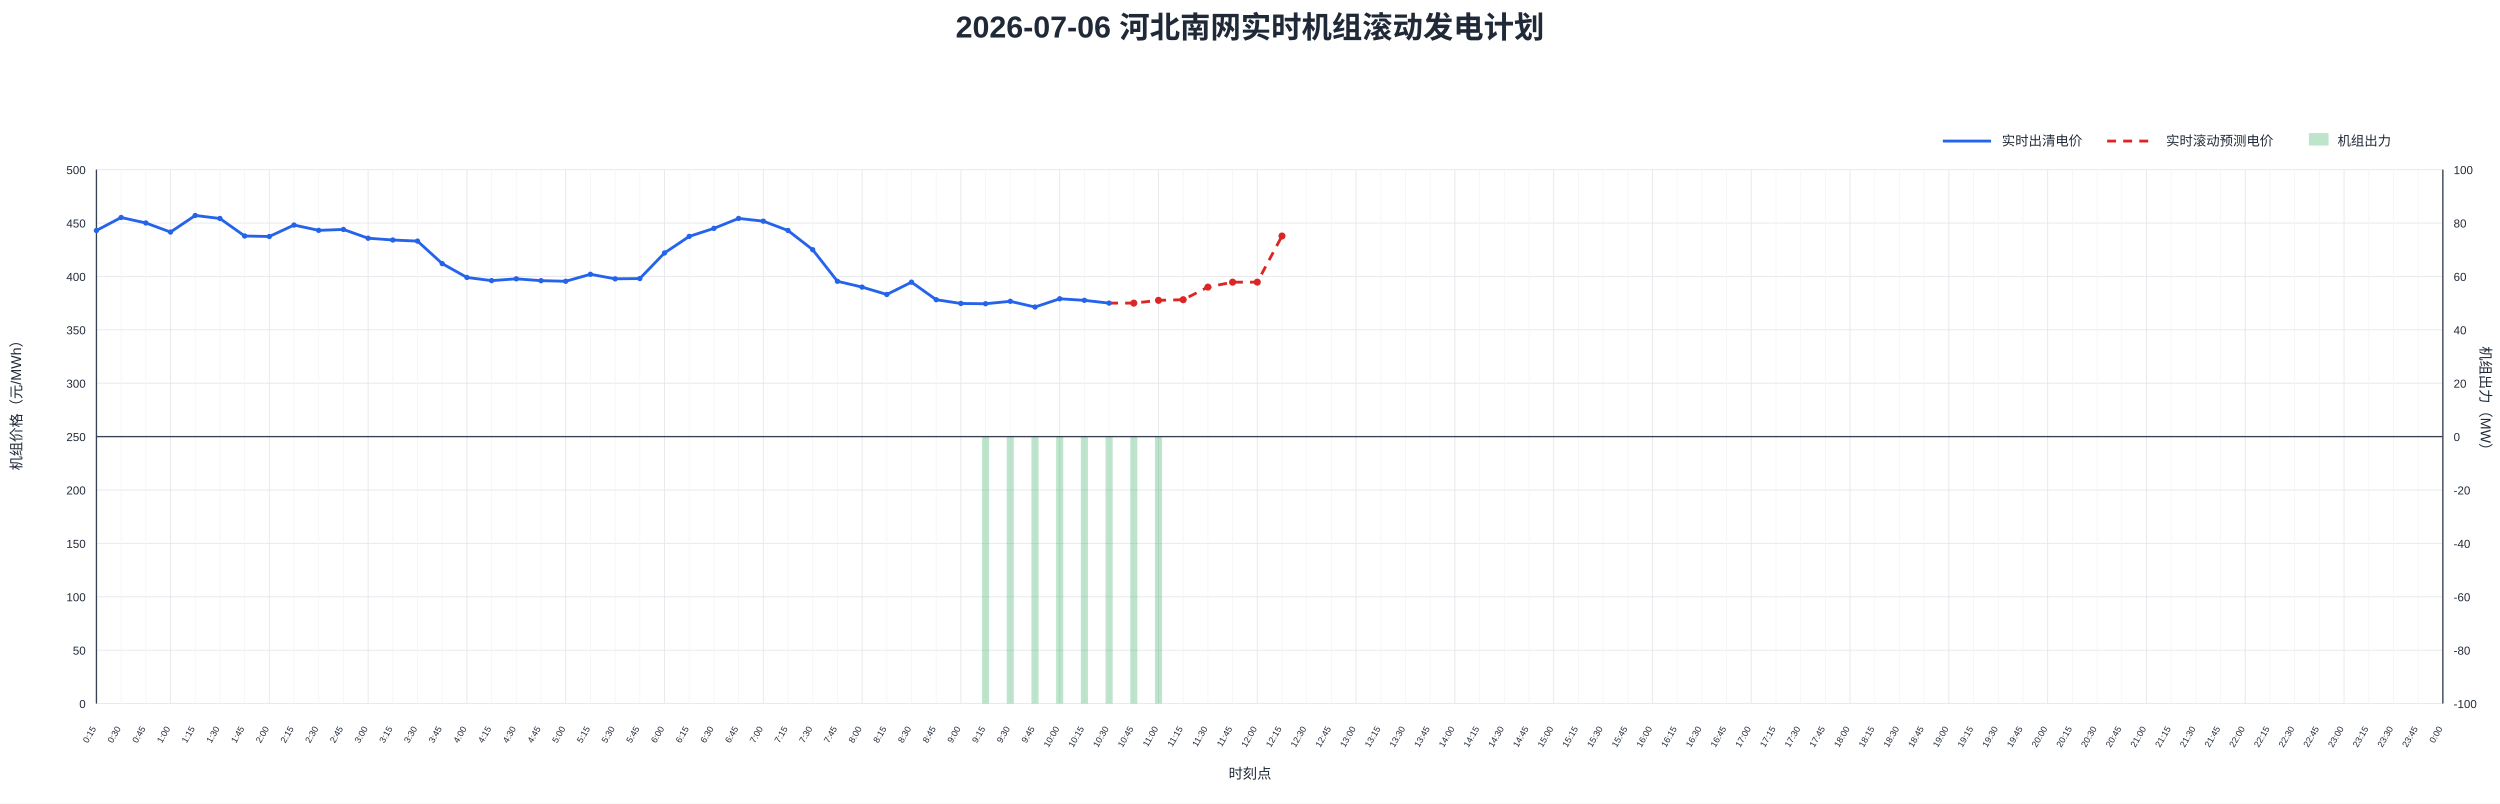
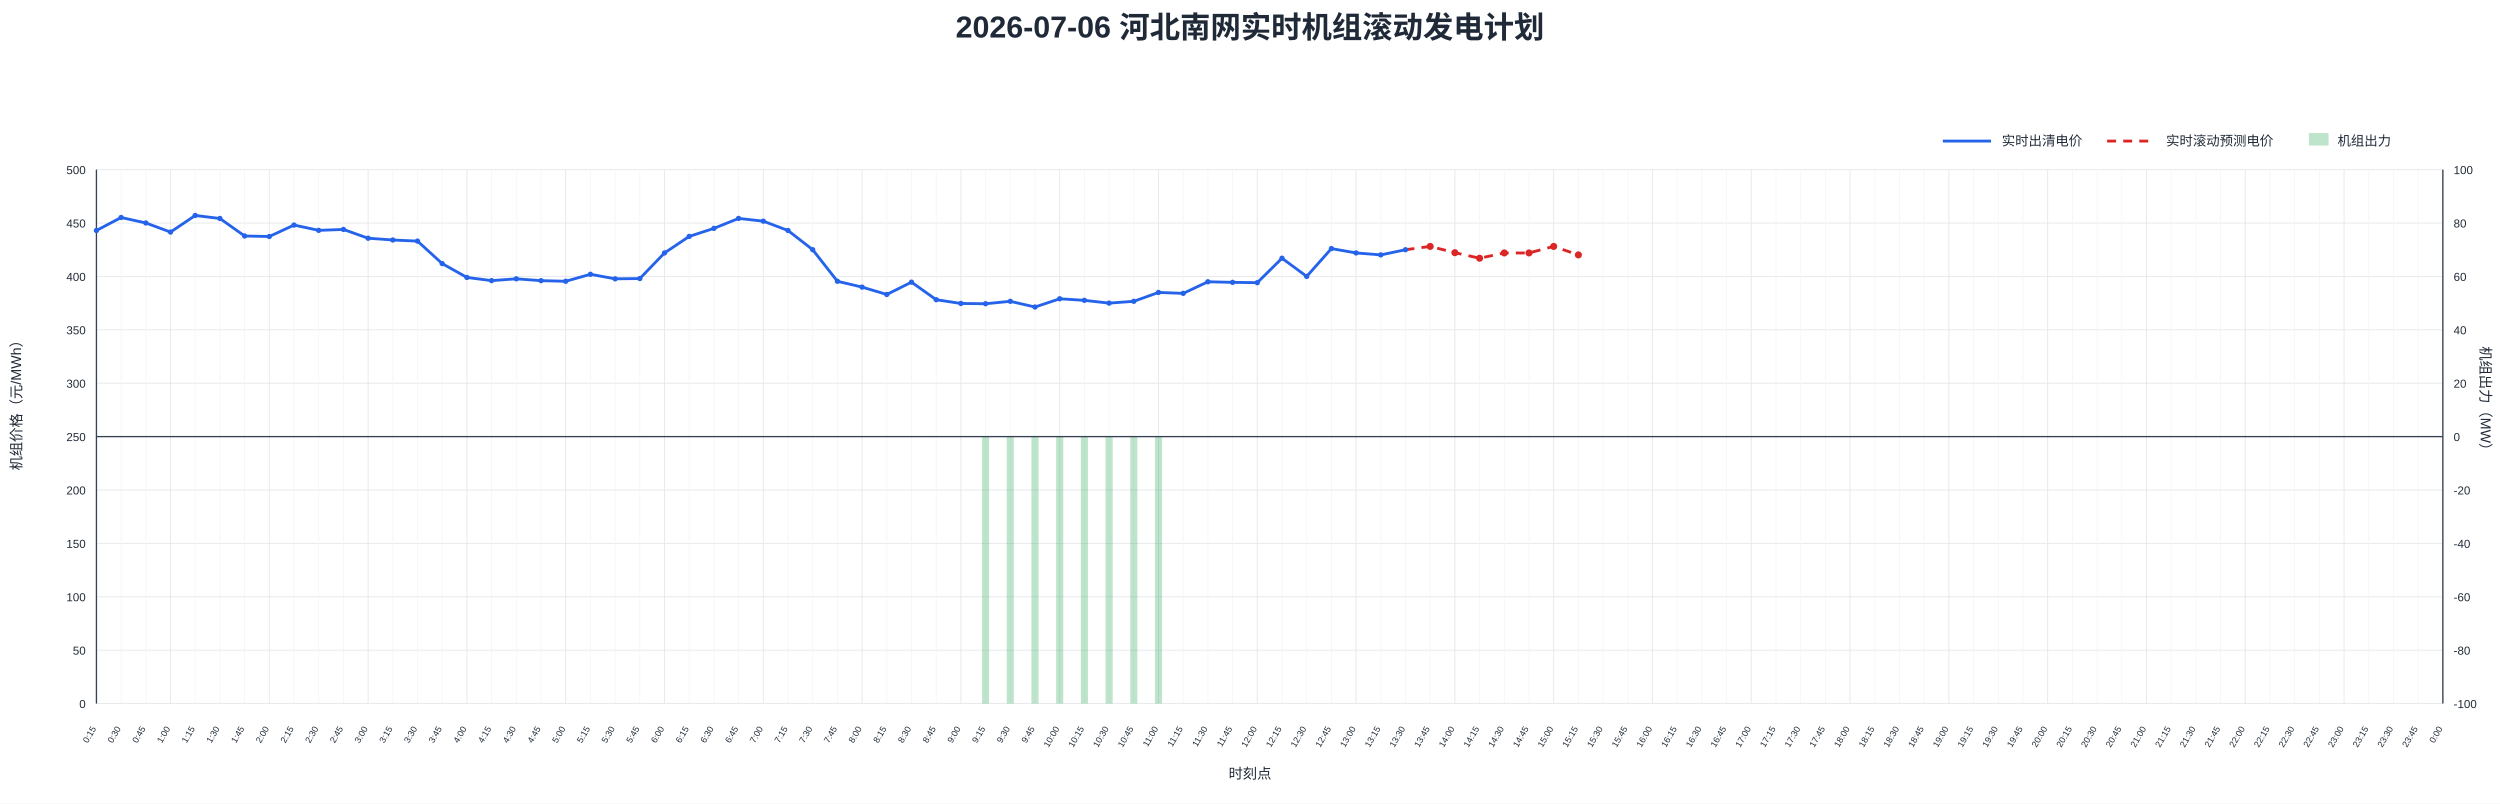
<svg xmlns="http://www.w3.org/2000/svg" width="2800" height="900" viewBox="0 0 2800 900" data-plot-left="108" data-plot-right="2736" data-plot-top="190" data-plot-bottom="788">
  <style>
text{font-family:'Microsoft YaHei','SimHei',Arial,sans-serif;fill:#1f2937}
.axis{stroke:#374151;stroke-width:1.5}
.grid{stroke:#e5e7eb;stroke-width:1}
.minor{stroke:#f3f4f6;stroke-width:0.8}
.actual{fill:none;stroke:#2563eb;stroke-width:3.2}
.forecast{fill:none;stroke:#dc2626;stroke-width:3.2;stroke-dasharray:10 8}
.bar{fill:#16a34a;fill-opacity:0.28}
.hover-zone{fill:#ffffff;fill-opacity:0;cursor:crosshair}
.hover-line{stroke:#111827;stroke-width:1.4;stroke-dasharray:6 5;opacity:0}
.tooltip{opacity:0;pointer-events:none}
.tooltip-bg{fill:#111827;fill-opacity:.72;stroke:#ffffff;stroke-width:1.2}
.tooltip text{fill:#ffffff;font-size:15px}
</style>
  <rect width="100%" height="100%" fill="#ffffff" />
  <text x="1400.0" y="42" text-anchor="middle" font-size="34" font-weight="700">2026-07-06 河北南网实时机组滚动发电计划</text>
  <text x="2748" y="793.00" text-anchor="start" font-size="13" fill="#166534">-100</text>
  <text x="2748" y="733.20" text-anchor="start" font-size="13" fill="#166534">-80</text>
  <text x="2748" y="673.40" text-anchor="start" font-size="13" fill="#166534">-60</text>
  <text x="2748" y="613.60" text-anchor="start" font-size="13" fill="#166534">-40</text>
  <text x="2748" y="553.80" text-anchor="start" font-size="13" fill="#166534">-20</text>
  <text x="2748" y="494.00" text-anchor="start" font-size="13" fill="#166534">0</text>
  <text x="2748" y="434.20" text-anchor="start" font-size="13" fill="#166534">20</text>
  <text x="2748" y="374.40" text-anchor="start" font-size="13" fill="#166534">40</text>
  <text x="2748" y="314.60" text-anchor="start" font-size="13" fill="#166534">60</text>
  <text x="2748" y="254.80" text-anchor="start" font-size="13" fill="#166534">80</text>
  <text x="2748" y="195.00" text-anchor="start" font-size="13" fill="#166534">100</text>
  <line class="grid" x1="108" y1="788.00" x2="2736" y2="788.00" />
  <text x="96" y="793.00" text-anchor="end" font-size="13">0</text>
  <line class="grid" x1="108" y1="728.20" x2="2736" y2="728.20" />
  <text x="96" y="733.20" text-anchor="end" font-size="13">50</text>
  <line class="grid" x1="108" y1="668.40" x2="2736" y2="668.40" />
  <text x="96" y="673.40" text-anchor="end" font-size="13">100</text>
  <line class="grid" x1="108" y1="608.60" x2="2736" y2="608.60" />
  <text x="96" y="613.60" text-anchor="end" font-size="13">150</text>
  <line class="grid" x1="108" y1="548.80" x2="2736" y2="548.80" />
  <text x="96" y="553.80" text-anchor="end" font-size="13">200</text>
  <line class="grid" x1="108" y1="489.00" x2="2736" y2="489.00" />
  <text x="96" y="494.00" text-anchor="end" font-size="13">250</text>
  <line class="grid" x1="108" y1="429.20" x2="2736" y2="429.20" />
  <text x="96" y="434.20" text-anchor="end" font-size="13">300</text>
  <line class="grid" x1="108" y1="369.40" x2="2736" y2="369.40" />
  <text x="96" y="374.40" text-anchor="end" font-size="13">350</text>
  <line class="grid" x1="108" y1="309.60" x2="2736" y2="309.60" />
  <text x="96" y="314.60" text-anchor="end" font-size="13">400</text>
  <line class="grid" x1="108" y1="249.80" x2="2736" y2="249.80" />
  <text x="96" y="254.80" text-anchor="end" font-size="13">450</text>
  <line class="grid" x1="108" y1="190.00" x2="2736" y2="190.00" />
  <text x="96" y="195.00" text-anchor="end" font-size="13">500</text>
  <line class="grid minor" x1="108.00" y1="190" x2="108.00" y2="788" />
  <text x="108.00" y="816" text-anchor="end" font-size="10" transform="rotate(-60 108.00 816)">0:15</text>
  <line class="grid minor" x1="135.66" y1="190" x2="135.66" y2="788" />
  <text x="135.66" y="816" text-anchor="end" font-size="10" transform="rotate(-60 135.66 816)">0:30</text>
  <line class="grid minor" x1="163.33" y1="190" x2="163.33" y2="788" />
  <text x="163.33" y="816" text-anchor="end" font-size="10" transform="rotate(-60 163.33 816)">0:45</text>
  <line class="grid" x1="190.99" y1="190" x2="190.99" y2="788" />
  <text x="190.99" y="816" text-anchor="end" font-size="10" transform="rotate(-60 190.99 816)">1:00</text>
  <line class="grid minor" x1="218.65" y1="190" x2="218.65" y2="788" />
  <text x="218.65" y="816" text-anchor="end" font-size="10" transform="rotate(-60 218.65 816)">1:15</text>
  <line class="grid minor" x1="246.32" y1="190" x2="246.32" y2="788" />
  <text x="246.32" y="816" text-anchor="end" font-size="10" transform="rotate(-60 246.32 816)">1:30</text>
  <line class="grid minor" x1="273.98" y1="190" x2="273.98" y2="788" />
  <text x="273.98" y="816" text-anchor="end" font-size="10" transform="rotate(-60 273.98 816)">1:45</text>
  <line class="grid" x1="301.64" y1="190" x2="301.64" y2="788" />
  <text x="301.64" y="816" text-anchor="end" font-size="10" transform="rotate(-60 301.64 816)">2:00</text>
  <line class="grid minor" x1="329.31" y1="190" x2="329.31" y2="788" />
  <text x="329.31" y="816" text-anchor="end" font-size="10" transform="rotate(-60 329.31 816)">2:15</text>
  <line class="grid minor" x1="356.97" y1="190" x2="356.97" y2="788" />
  <text x="356.97" y="816" text-anchor="end" font-size="10" transform="rotate(-60 356.97 816)">2:30</text>
  <line class="grid minor" x1="384.63" y1="190" x2="384.63" y2="788" />
  <text x="384.63" y="816" text-anchor="end" font-size="10" transform="rotate(-60 384.63 816)">2:45</text>
  <line class="grid" x1="412.29" y1="190" x2="412.29" y2="788" />
  <text x="412.29" y="816" text-anchor="end" font-size="10" transform="rotate(-60 412.29 816)">3:00</text>
  <line class="grid minor" x1="439.96" y1="190" x2="439.96" y2="788" />
  <text x="439.96" y="816" text-anchor="end" font-size="10" transform="rotate(-60 439.96 816)">3:15</text>
  <line class="grid minor" x1="467.62" y1="190" x2="467.62" y2="788" />
  <text x="467.62" y="816" text-anchor="end" font-size="10" transform="rotate(-60 467.62 816)">3:30</text>
  <line class="grid minor" x1="495.28" y1="190" x2="495.28" y2="788" />
  <text x="495.28" y="816" text-anchor="end" font-size="10" transform="rotate(-60 495.28 816)">3:45</text>
  <line class="grid" x1="522.95" y1="190" x2="522.95" y2="788" />
  <text x="522.95" y="816" text-anchor="end" font-size="10" transform="rotate(-60 522.95 816)">4:00</text>
  <line class="grid minor" x1="550.61" y1="190" x2="550.61" y2="788" />
  <text x="550.61" y="816" text-anchor="end" font-size="10" transform="rotate(-60 550.61 816)">4:15</text>
  <line class="grid minor" x1="578.27" y1="190" x2="578.27" y2="788" />
  <text x="578.27" y="816" text-anchor="end" font-size="10" transform="rotate(-60 578.27 816)">4:30</text>
  <line class="grid minor" x1="605.94" y1="190" x2="605.94" y2="788" />
  <text x="605.94" y="816" text-anchor="end" font-size="10" transform="rotate(-60 605.94 816)">4:45</text>
  <line class="grid" x1="633.60" y1="190" x2="633.60" y2="788" />
  <text x="633.60" y="816" text-anchor="end" font-size="10" transform="rotate(-60 633.60 816)">5:00</text>
  <line class="grid minor" x1="661.26" y1="190" x2="661.26" y2="788" />
  <text x="661.26" y="816" text-anchor="end" font-size="10" transform="rotate(-60 661.26 816)">5:15</text>
  <line class="grid minor" x1="688.93" y1="190" x2="688.93" y2="788" />
  <text x="688.93" y="816" text-anchor="end" font-size="10" transform="rotate(-60 688.93 816)">5:30</text>
  <line class="grid minor" x1="716.59" y1="190" x2="716.59" y2="788" />
  <text x="716.59" y="816" text-anchor="end" font-size="10" transform="rotate(-60 716.59 816)">5:45</text>
  <line class="grid" x1="744.25" y1="190" x2="744.25" y2="788" />
  <text x="744.25" y="816" text-anchor="end" font-size="10" transform="rotate(-60 744.25 816)">6:00</text>
  <line class="grid minor" x1="771.92" y1="190" x2="771.92" y2="788" />
  <text x="771.92" y="816" text-anchor="end" font-size="10" transform="rotate(-60 771.92 816)">6:15</text>
  <line class="grid minor" x1="799.58" y1="190" x2="799.58" y2="788" />
  <text x="799.58" y="816" text-anchor="end" font-size="10" transform="rotate(-60 799.58 816)">6:30</text>
  <line class="grid minor" x1="827.24" y1="190" x2="827.24" y2="788" />
  <text x="827.24" y="816" text-anchor="end" font-size="10" transform="rotate(-60 827.24 816)">6:45</text>
  <line class="grid" x1="854.91" y1="190" x2="854.91" y2="788" />
  <text x="854.91" y="816" text-anchor="end" font-size="10" transform="rotate(-60 854.91 816)">7:00</text>
  <line class="grid minor" x1="882.57" y1="190" x2="882.57" y2="788" />
  <text x="882.57" y="816" text-anchor="end" font-size="10" transform="rotate(-60 882.57 816)">7:15</text>
  <line class="grid minor" x1="910.23" y1="190" x2="910.23" y2="788" />
  <text x="910.23" y="816" text-anchor="end" font-size="10" transform="rotate(-60 910.23 816)">7:30</text>
  <line class="grid minor" x1="937.89" y1="190" x2="937.89" y2="788" />
  <text x="937.89" y="816" text-anchor="end" font-size="10" transform="rotate(-60 937.89 816)">7:45</text>
  <line class="grid" x1="965.56" y1="190" x2="965.56" y2="788" />
  <text x="965.56" y="816" text-anchor="end" font-size="10" transform="rotate(-60 965.56 816)">8:00</text>
  <line class="grid minor" x1="993.22" y1="190" x2="993.22" y2="788" />
  <text x="993.22" y="816" text-anchor="end" font-size="10" transform="rotate(-60 993.22 816)">8:15</text>
  <line class="grid minor" x1="1020.88" y1="190" x2="1020.88" y2="788" />
  <text x="1020.88" y="816" text-anchor="end" font-size="10" transform="rotate(-60 1020.88 816)">8:30</text>
  <line class="grid minor" x1="1048.55" y1="190" x2="1048.55" y2="788" />
  <text x="1048.55" y="816" text-anchor="end" font-size="10" transform="rotate(-60 1048.55 816)">8:45</text>
  <line class="grid" x1="1076.21" y1="190" x2="1076.21" y2="788" />
  <text x="1076.21" y="816" text-anchor="end" font-size="10" transform="rotate(-60 1076.21 816)">9:00</text>
  <line class="grid minor" x1="1103.87" y1="190" x2="1103.87" y2="788" />
  <text x="1103.87" y="816" text-anchor="end" font-size="10" transform="rotate(-60 1103.87 816)">9:15</text>
  <line class="grid minor" x1="1131.54" y1="190" x2="1131.54" y2="788" />
  <text x="1131.54" y="816" text-anchor="end" font-size="10" transform="rotate(-60 1131.54 816)">9:30</text>
  <line class="grid minor" x1="1159.20" y1="190" x2="1159.20" y2="788" />
  <text x="1159.20" y="816" text-anchor="end" font-size="10" transform="rotate(-60 1159.20 816)">9:45</text>
  <line class="grid" x1="1186.86" y1="190" x2="1186.86" y2="788" />
  <text x="1186.86" y="816" text-anchor="end" font-size="10" transform="rotate(-60 1186.86 816)">10:00</text>
  <line class="grid minor" x1="1214.53" y1="190" x2="1214.53" y2="788" />
  <text x="1214.53" y="816" text-anchor="end" font-size="10" transform="rotate(-60 1214.53 816)">10:15</text>
  <line class="grid minor" x1="1242.19" y1="190" x2="1242.19" y2="788" />
  <text x="1242.19" y="816" text-anchor="end" font-size="10" transform="rotate(-60 1242.19 816)">10:30</text>
  <line class="grid minor" x1="1269.85" y1="190" x2="1269.85" y2="788" />
  <text x="1269.85" y="816" text-anchor="end" font-size="10" transform="rotate(-60 1269.85 816)">10:45</text>
  <line class="grid" x1="1297.52" y1="190" x2="1297.52" y2="788" />
  <text x="1297.52" y="816" text-anchor="end" font-size="10" transform="rotate(-60 1297.52 816)">11:00</text>
  <line class="grid minor" x1="1325.18" y1="190" x2="1325.18" y2="788" />
  <text x="1325.18" y="816" text-anchor="end" font-size="10" transform="rotate(-60 1325.18 816)">11:15</text>
  <line class="grid minor" x1="1352.84" y1="190" x2="1352.84" y2="788" />
  <text x="1352.84" y="816" text-anchor="end" font-size="10" transform="rotate(-60 1352.84 816)">11:30</text>
  <line class="grid minor" x1="1380.51" y1="190" x2="1380.51" y2="788" />
  <text x="1380.51" y="816" text-anchor="end" font-size="10" transform="rotate(-60 1380.51 816)">11:45</text>
  <line class="grid" x1="1408.17" y1="190" x2="1408.17" y2="788" />
  <text x="1408.17" y="816" text-anchor="end" font-size="10" transform="rotate(-60 1408.17 816)">12:00</text>
  <line class="grid minor" x1="1435.83" y1="190" x2="1435.83" y2="788" />
  <text x="1435.83" y="816" text-anchor="end" font-size="10" transform="rotate(-60 1435.83 816)">12:15</text>
  <line class="grid minor" x1="1463.49" y1="190" x2="1463.49" y2="788" />
  <text x="1463.49" y="816" text-anchor="end" font-size="10" transform="rotate(-60 1463.49 816)">12:30</text>
  <line class="grid minor" x1="1491.16" y1="190" x2="1491.16" y2="788" />
  <text x="1491.16" y="816" text-anchor="end" font-size="10" transform="rotate(-60 1491.16 816)">12:45</text>
  <line class="grid" x1="1518.82" y1="190" x2="1518.82" y2="788" />
  <text x="1518.82" y="816" text-anchor="end" font-size="10" transform="rotate(-60 1518.82 816)">13:00</text>
  <line class="grid minor" x1="1546.48" y1="190" x2="1546.48" y2="788" />
  <text x="1546.48" y="816" text-anchor="end" font-size="10" transform="rotate(-60 1546.48 816)">13:15</text>
  <line class="grid minor" x1="1574.15" y1="190" x2="1574.15" y2="788" />
  <text x="1574.15" y="816" text-anchor="end" font-size="10" transform="rotate(-60 1574.15 816)">13:30</text>
  <line class="grid minor" x1="1601.81" y1="190" x2="1601.81" y2="788" />
  <text x="1601.81" y="816" text-anchor="end" font-size="10" transform="rotate(-60 1601.81 816)">13:45</text>
  <line class="grid" x1="1629.47" y1="190" x2="1629.47" y2="788" />
  <text x="1629.47" y="816" text-anchor="end" font-size="10" transform="rotate(-60 1629.47 816)">14:00</text>
  <line class="grid minor" x1="1657.14" y1="190" x2="1657.14" y2="788" />
  <text x="1657.14" y="816" text-anchor="end" font-size="10" transform="rotate(-60 1657.14 816)">14:15</text>
  <line class="grid minor" x1="1684.80" y1="190" x2="1684.80" y2="788" />
  <text x="1684.80" y="816" text-anchor="end" font-size="10" transform="rotate(-60 1684.80 816)">14:30</text>
  <line class="grid minor" x1="1712.46" y1="190" x2="1712.46" y2="788" />
  <text x="1712.46" y="816" text-anchor="end" font-size="10" transform="rotate(-60 1712.46 816)">14:45</text>
  <line class="grid" x1="1740.13" y1="190" x2="1740.13" y2="788" />
  <text x="1740.13" y="816" text-anchor="end" font-size="10" transform="rotate(-60 1740.13 816)">15:00</text>
  <line class="grid minor" x1="1767.79" y1="190" x2="1767.79" y2="788" />
  <text x="1767.79" y="816" text-anchor="end" font-size="10" transform="rotate(-60 1767.79 816)">15:15</text>
  <line class="grid minor" x1="1795.45" y1="190" x2="1795.45" y2="788" />
  <text x="1795.45" y="816" text-anchor="end" font-size="10" transform="rotate(-60 1795.45 816)">15:30</text>
  <line class="grid minor" x1="1823.12" y1="190" x2="1823.12" y2="788" />
  <text x="1823.12" y="816" text-anchor="end" font-size="10" transform="rotate(-60 1823.12 816)">15:45</text>
  <line class="grid" x1="1850.78" y1="190" x2="1850.78" y2="788" />
  <text x="1850.78" y="816" text-anchor="end" font-size="10" transform="rotate(-60 1850.78 816)">16:00</text>
  <line class="grid minor" x1="1878.44" y1="190" x2="1878.44" y2="788" />
  <text x="1878.44" y="816" text-anchor="end" font-size="10" transform="rotate(-60 1878.44 816)">16:15</text>
  <line class="grid minor" x1="1906.11" y1="190" x2="1906.11" y2="788" />
  <text x="1906.11" y="816" text-anchor="end" font-size="10" transform="rotate(-60 1906.11 816)">16:30</text>
  <line class="grid minor" x1="1933.77" y1="190" x2="1933.77" y2="788" />
  <text x="1933.77" y="816" text-anchor="end" font-size="10" transform="rotate(-60 1933.77 816)">16:45</text>
  <line class="grid" x1="1961.43" y1="190" x2="1961.43" y2="788" />
  <text x="1961.43" y="816" text-anchor="end" font-size="10" transform="rotate(-60 1961.43 816)">17:00</text>
  <line class="grid minor" x1="1989.09" y1="190" x2="1989.09" y2="788" />
  <text x="1989.09" y="816" text-anchor="end" font-size="10" transform="rotate(-60 1989.09 816)">17:15</text>
  <line class="grid minor" x1="2016.76" y1="190" x2="2016.76" y2="788" />
  <text x="2016.76" y="816" text-anchor="end" font-size="10" transform="rotate(-60 2016.76 816)">17:30</text>
  <line class="grid minor" x1="2044.42" y1="190" x2="2044.42" y2="788" />
  <text x="2044.42" y="816" text-anchor="end" font-size="10" transform="rotate(-60 2044.42 816)">17:45</text>
  <line class="grid" x1="2072.08" y1="190" x2="2072.08" y2="788" />
  <text x="2072.08" y="816" text-anchor="end" font-size="10" transform="rotate(-60 2072.08 816)">18:00</text>
  <line class="grid minor" x1="2099.75" y1="190" x2="2099.75" y2="788" />
  <text x="2099.75" y="816" text-anchor="end" font-size="10" transform="rotate(-60 2099.75 816)">18:15</text>
  <line class="grid minor" x1="2127.41" y1="190" x2="2127.41" y2="788" />
  <text x="2127.41" y="816" text-anchor="end" font-size="10" transform="rotate(-60 2127.41 816)">18:30</text>
  <line class="grid minor" x1="2155.07" y1="190" x2="2155.07" y2="788" />
  <text x="2155.07" y="816" text-anchor="end" font-size="10" transform="rotate(-60 2155.07 816)">18:45</text>
  <line class="grid" x1="2182.74" y1="190" x2="2182.74" y2="788" />
  <text x="2182.74" y="816" text-anchor="end" font-size="10" transform="rotate(-60 2182.74 816)">19:00</text>
  <line class="grid minor" x1="2210.40" y1="190" x2="2210.40" y2="788" />
  <text x="2210.40" y="816" text-anchor="end" font-size="10" transform="rotate(-60 2210.40 816)">19:15</text>
  <line class="grid minor" x1="2238.06" y1="190" x2="2238.06" y2="788" />
  <text x="2238.06" y="816" text-anchor="end" font-size="10" transform="rotate(-60 2238.06 816)">19:30</text>
  <line class="grid minor" x1="2265.73" y1="190" x2="2265.73" y2="788" />
  <text x="2265.73" y="816" text-anchor="end" font-size="10" transform="rotate(-60 2265.73 816)">19:45</text>
  <line class="grid" x1="2293.39" y1="190" x2="2293.39" y2="788" />
  <text x="2293.39" y="816" text-anchor="end" font-size="10" transform="rotate(-60 2293.39 816)">20:00</text>
  <line class="grid minor" x1="2321.05" y1="190" x2="2321.05" y2="788" />
  <text x="2321.05" y="816" text-anchor="end" font-size="10" transform="rotate(-60 2321.05 816)">20:15</text>
  <line class="grid minor" x1="2348.72" y1="190" x2="2348.72" y2="788" />
  <text x="2348.72" y="816" text-anchor="end" font-size="10" transform="rotate(-60 2348.72 816)">20:30</text>
  <line class="grid minor" x1="2376.38" y1="190" x2="2376.38" y2="788" />
  <text x="2376.38" y="816" text-anchor="end" font-size="10" transform="rotate(-60 2376.38 816)">20:45</text>
  <line class="grid" x1="2404.04" y1="190" x2="2404.04" y2="788" />
  <text x="2404.04" y="816" text-anchor="end" font-size="10" transform="rotate(-60 2404.04 816)">21:00</text>
  <line class="grid minor" x1="2431.71" y1="190" x2="2431.71" y2="788" />
  <text x="2431.71" y="816" text-anchor="end" font-size="10" transform="rotate(-60 2431.71 816)">21:15</text>
  <line class="grid minor" x1="2459.37" y1="190" x2="2459.37" y2="788" />
  <text x="2459.37" y="816" text-anchor="end" font-size="10" transform="rotate(-60 2459.37 816)">21:30</text>
  <line class="grid minor" x1="2487.03" y1="190" x2="2487.03" y2="788" />
  <text x="2487.03" y="816" text-anchor="end" font-size="10" transform="rotate(-60 2487.03 816)">21:45</text>
  <line class="grid" x1="2514.69" y1="190" x2="2514.69" y2="788" />
  <text x="2514.69" y="816" text-anchor="end" font-size="10" transform="rotate(-60 2514.69 816)">22:00</text>
  <line class="grid minor" x1="2542.36" y1="190" x2="2542.36" y2="788" />
  <text x="2542.36" y="816" text-anchor="end" font-size="10" transform="rotate(-60 2542.36 816)">22:15</text>
  <line class="grid minor" x1="2570.02" y1="190" x2="2570.02" y2="788" />
  <text x="2570.02" y="816" text-anchor="end" font-size="10" transform="rotate(-60 2570.02 816)">22:30</text>
  <line class="grid minor" x1="2597.68" y1="190" x2="2597.68" y2="788" />
  <text x="2597.68" y="816" text-anchor="end" font-size="10" transform="rotate(-60 2597.68 816)">22:45</text>
  <line class="grid" x1="2625.35" y1="190" x2="2625.35" y2="788" />
  <text x="2625.35" y="816" text-anchor="end" font-size="10" transform="rotate(-60 2625.35 816)">23:00</text>
  <line class="grid minor" x1="2653.01" y1="190" x2="2653.01" y2="788" />
  <text x="2653.01" y="816" text-anchor="end" font-size="10" transform="rotate(-60 2653.01 816)">23:15</text>
  <line class="grid minor" x1="2680.67" y1="190" x2="2680.67" y2="788" />
  <text x="2680.67" y="816" text-anchor="end" font-size="10" transform="rotate(-60 2680.67 816)">23:30</text>
  <line class="grid minor" x1="2708.34" y1="190" x2="2708.34" y2="788" />
  <text x="2708.34" y="816" text-anchor="end" font-size="10" transform="rotate(-60 2708.34 816)">23:45</text>
  <line class="grid" x1="2736.00" y1="190" x2="2736.00" y2="788" />
  <text x="2736.00" y="816" text-anchor="end" font-size="10" transform="rotate(-60 2736.00 816)">0:00</text>
  <rect class="bar" x="104.00" y="489.00" width="8" height="0.00" />
  <rect class="bar" x="131.66" y="489.00" width="8" height="0.00" />
  <rect class="bar" x="159.33" y="489.00" width="8" height="0.00" />
  <rect class="bar" x="186.99" y="489.00" width="8" height="0.00" />
  <rect class="bar" x="214.65" y="489.00" width="8" height="0.00" />
  <rect class="bar" x="242.32" y="489.00" width="8" height="0.00" />
  <rect class="bar" x="269.98" y="489.00" width="8" height="0.00" />
  <rect class="bar" x="297.64" y="489.00" width="8" height="0.00" />
  <rect class="bar" x="325.31" y="489.00" width="8" height="0.00" />
  <rect class="bar" x="352.97" y="489.00" width="8" height="0.00" />
  <rect class="bar" x="380.63" y="489.00" width="8" height="0.00" />
  <rect class="bar" x="408.29" y="489.00" width="8" height="0.00" />
  <rect class="bar" x="435.96" y="489.00" width="8" height="0.00" />
  <rect class="bar" x="463.62" y="489.00" width="8" height="0.00" />
  <rect class="bar" x="491.28" y="489.00" width="8" height="0.00" />
  <rect class="bar" x="518.95" y="489.00" width="8" height="0.00" />
  <rect class="bar" x="546.61" y="489.00" width="8" height="0.00" />
  <rect class="bar" x="574.27" y="489.00" width="8" height="0.00" />
  <rect class="bar" x="601.94" y="489.00" width="8" height="0.00" />
  <rect class="bar" x="629.60" y="489.00" width="8" height="0.00" />
  <rect class="bar" x="657.26" y="489.00" width="8" height="0.00" />
  <rect class="bar" x="684.93" y="489.00" width="8" height="0.00" />
  <rect class="bar" x="712.59" y="489.00" width="8" height="0.00" />
  <rect class="bar" x="740.25" y="489.00" width="8" height="0.00" />
  <rect class="bar" x="767.92" y="489.00" width="8" height="0.00" />
  <rect class="bar" x="795.58" y="489.00" width="8" height="0.00" />
  <rect class="bar" x="823.24" y="489.00" width="8" height="0.00" />
  <rect class="bar" x="850.91" y="489.00" width="8" height="0.00" />
  <rect class="bar" x="878.57" y="489.00" width="8" height="0.00" />
  <rect class="bar" x="906.23" y="489.00" width="8" height="0.00" />
  <rect class="bar" x="933.89" y="489.00" width="8" height="0.00" />
  <rect class="bar" x="961.56" y="489.00" width="8" height="0.00" />
  <rect class="bar" x="989.22" y="489.00" width="8" height="0.00" />
  <rect class="bar" x="1016.88" y="489.00" width="8" height="0.00" />
  <rect class="bar" x="1044.55" y="489.00" width="8" height="0.00" />
  <rect class="bar" x="1072.21" y="489.00" width="8" height="0.00" />
  <rect class="bar" x="1099.87" y="489.00" width="8" height="299.00" />
  <rect class="bar" x="1127.54" y="489.00" width="8" height="299.00" />
  <rect class="bar" x="1155.20" y="489.00" width="8" height="299.00" />
  <rect class="bar" x="1182.86" y="489.00" width="8" height="299.00" />
  <rect class="bar" x="1210.53" y="489.00" width="8" height="299.00" />
  <rect class="bar" x="1238.19" y="489.00" width="8" height="299.00" />
  <rect class="bar" x="1265.85" y="489.00" width="8" height="299.00" />
  <rect class="bar" x="1293.52" y="489.00" width="8" height="299.00" />
  <rect class="bar" x="1321.18" y="489.00" width="8" height="0.00" />
  <rect class="bar" x="1348.84" y="489.00" width="8" height="0.00" />
  <rect class="bar" x="1376.51" y="489.00" width="8" height="0.00" />
  <rect class="bar" x="1404.17" y="489.00" width="8" height="0.00" />
  <rect class="bar" x="1431.83" y="489.00" width="8" height="0.00" />
+   <rect class="bar" x="1459.49" y="489.00" width="8" height="0.00" />
+   <rect class="bar" x="1487.16" y="489.00" width="8" height="0.00" />
+   <rect class="bar" x="1514.82" y="489.00" width="8" height="0.00" />
+   <rect class="bar" x="1542.48" y="489.00" width="8" height="0.00" />
+   <rect class="bar" x="1570.15" y="489.00" width="8" height="0.00" />
+   <rect class="bar" x="1597.81" y="489.00" width="8" height="0.00" />
+   <rect class="bar" x="1625.47" y="489.00" width="8" height="0.00" />
+   <rect class="bar" x="1653.14" y="489.00" width="8" height="0.00" />
+   <rect class="bar" x="1680.80" y="489.00" width="8" height="0.00" />
+   <rect class="bar" x="1708.46" y="489.00" width="8" height="0.00" />
+   <rect class="bar" x="1736.13" y="489.00" width="8" height="0.00" />
+   <rect class="bar" x="1763.79" y="489.00" width="8" height="0.00" />
  <line class="axis" x1="108" y1="489.00" x2="2736" y2="489.00" />
  <line class="axis" x1="108" y1="190" x2="108" y2="788" />
  <line class="axis" x1="2736" y1="190" x2="2736" y2="788" />
  <text x="1400.0" y="872" text-anchor="middle" font-size="16">时刻点</text>
  <text x="24" y="450.0" text-anchor="middle" font-size="16" transform="rotate(-90 24 450.0)">机组价格（元/MWh）</text>
  <text x="2778" y="450.0" text-anchor="middle" font-size="16" fill="#166534" transform="rotate(90 2778 450.0)">机组出力（MW）</text>
-   <polyline class="actual" points="108.00,258.17 135.66,243.58 163.33,249.72 190.99,259.91 218.65,241.33 246.32,244.71 273.98,264.32 301.64,264.89 329.31,252.07 356.97,258.00 384.63,256.98 412.29,266.82 439.96,268.80 467.62,270.04 495.28,295.25 522.95,310.74 550.61,314.30 578.27,312.27 605.94,314.34 633.60,315.02 661.26,307.21 688.93,312.27 716.59,311.99 744.25,283.29 771.92,264.79 799.58,255.77 827.24,244.63 854.91,247.70 882.57,258.17 910.23,279.70 937.89,315.02 965.56,321.56 993.22,329.81 1020.88,316.01 1048.55,335.67 1076.21,339.89 1103.87,340.19 1131.54,337.47 1159.20,343.87 1186.86,334.63 1214.53,336.39 1242.19,339.50" />
-   <polyline class="forecast" points="1242.19,339.50 1269.85,339.50 1297.52,336.39 1325.18,335.67 1352.84,321.56 1380.51,316.01 1408.17,316.01 1435.83,264.32" />
+   <polyline class="actual" points="108.00,258.17 135.66,243.58 163.33,249.72 190.99,259.91 218.65,241.33 246.32,244.71 273.98,264.32 301.64,264.89 329.31,252.07 356.97,258.00 384.63,256.98 412.29,266.82 439.96,268.80 467.62,270.04 495.28,295.25 522.95,310.74 550.61,314.30 578.27,312.27 605.94,314.34 633.60,315.02 661.26,307.21 688.93,312.27 716.59,311.99 744.25,283.29 771.92,264.79 799.58,255.77 827.24,244.63 854.91,247.70 882.57,258.17 910.23,279.70 937.89,315.02 965.56,321.56 993.22,329.81 1020.88,316.01 1048.55,335.67 1076.21,339.89 1103.87,340.19 1131.54,337.47 1159.20,343.87 1186.86,334.63 1214.53,336.39 1242.19,339.50 1269.85,337.47 1297.52,327.54 1325.18,328.57 1352.84,315.58 1380.51,316.24 1408.17,316.58 1435.83,289.21 1463.49,309.60 1491.16,278.42 1518.82,283.29 1546.48,285.48 1574.15,279.70" />
+   <polyline class="forecast" points="1574.15,279.70 1601.81,275.99 1629.47,283.01 1657.14,289.21 1684.80,283.29 1712.46,283.29 1740.13,275.99 1767.79,285.48" />
  <circle cx="108.00" cy="258.17" r="3" fill="#2563eb" />
  <circle cx="135.66" cy="243.58" r="3" fill="#2563eb" />
  <circle cx="163.33" cy="249.72" r="3" fill="#2563eb" />
  <circle cx="190.99" cy="259.91" r="3" fill="#2563eb" />
  <circle cx="218.65" cy="241.33" r="3" fill="#2563eb" />
  <circle cx="246.32" cy="244.71" r="3" fill="#2563eb" />
  <circle cx="273.98" cy="264.32" r="3" fill="#2563eb" />
  <circle cx="301.64" cy="264.89" r="3" fill="#2563eb" />
  <circle cx="329.31" cy="252.07" r="3" fill="#2563eb" />
  <circle cx="356.97" cy="258.00" r="3" fill="#2563eb" />
  <circle cx="384.63" cy="256.98" r="3" fill="#2563eb" />
  <circle cx="412.29" cy="266.82" r="3" fill="#2563eb" />
  <circle cx="439.96" cy="268.80" r="3" fill="#2563eb" />
  <circle cx="467.62" cy="270.04" r="3" fill="#2563eb" />
  <circle cx="495.28" cy="295.25" r="3" fill="#2563eb" />
  <circle cx="522.95" cy="310.74" r="3" fill="#2563eb" />
  <circle cx="550.61" cy="314.30" r="3" fill="#2563eb" />
  <circle cx="578.27" cy="312.27" r="3" fill="#2563eb" />
  <circle cx="605.94" cy="314.34" r="3" fill="#2563eb" />
  <circle cx="633.60" cy="315.02" r="3" fill="#2563eb" />
  <circle cx="661.26" cy="307.21" r="3" fill="#2563eb" />
  <circle cx="688.93" cy="312.27" r="3" fill="#2563eb" />
  <circle cx="716.59" cy="311.99" r="3" fill="#2563eb" />
  <circle cx="744.25" cy="283.29" r="3" fill="#2563eb" />
  <circle cx="771.92" cy="264.79" r="3" fill="#2563eb" />
  <circle cx="799.58" cy="255.77" r="3" fill="#2563eb" />
  <circle cx="827.24" cy="244.63" r="3" fill="#2563eb" />
  <circle cx="854.91" cy="247.70" r="3" fill="#2563eb" />
  <circle cx="882.57" cy="258.17" r="3" fill="#2563eb" />
  <circle cx="910.23" cy="279.70" r="3" fill="#2563eb" />
  <circle cx="937.89" cy="315.02" r="3" fill="#2563eb" />
  <circle cx="965.56" cy="321.56" r="3" fill="#2563eb" />
  <circle cx="993.22" cy="329.81" r="3" fill="#2563eb" />
  <circle cx="1020.88" cy="316.01" r="3" fill="#2563eb" />
  <circle cx="1048.55" cy="335.67" r="3" fill="#2563eb" />
  <circle cx="1076.21" cy="339.89" r="3" fill="#2563eb" />
  <circle cx="1103.87" cy="340.19" r="3" fill="#2563eb" />
  <circle cx="1131.54" cy="337.47" r="3" fill="#2563eb" />
  <circle cx="1159.20" cy="343.87" r="3" fill="#2563eb" />
  <circle cx="1186.86" cy="334.63" r="3" fill="#2563eb" />
  <circle cx="1214.53" cy="336.39" r="3" fill="#2563eb" />
  <circle cx="1242.19" cy="339.50" r="3" fill="#2563eb" />
-   <circle cx="1269.85" cy="339.50" r="4" fill="#dc2626" />
-   <circle cx="1297.52" cy="336.39" r="4" fill="#dc2626" />
-   <circle cx="1325.18" cy="335.67" r="4" fill="#dc2626" />
-   <circle cx="1352.84" cy="321.56" r="4" fill="#dc2626" />
-   <circle cx="1380.51" cy="316.01" r="4" fill="#dc2626" />
-   <circle cx="1408.17" cy="316.01" r="4" fill="#dc2626" />
-   <circle cx="1435.83" cy="264.32" r="4" fill="#dc2626" />
+   <circle cx="1269.85" cy="337.47" r="3" fill="#2563eb" />
+   <circle cx="1297.52" cy="327.54" r="3" fill="#2563eb" />
+   <circle cx="1325.18" cy="328.57" r="3" fill="#2563eb" />
+   <circle cx="1352.84" cy="315.58" r="3" fill="#2563eb" />
+   <circle cx="1380.51" cy="316.24" r="3" fill="#2563eb" />
+   <circle cx="1408.17" cy="316.58" r="3" fill="#2563eb" />
+   <circle cx="1435.83" cy="289.21" r="3" fill="#2563eb" />
+   <circle cx="1463.49" cy="309.60" r="3" fill="#2563eb" />
+   <circle cx="1491.16" cy="278.42" r="3" fill="#2563eb" />
+   <circle cx="1518.82" cy="283.29" r="3" fill="#2563eb" />
+   <circle cx="1546.48" cy="285.48" r="3" fill="#2563eb" />
+   <circle cx="1574.15" cy="279.70" r="3" fill="#2563eb" />
+   <circle cx="1601.81" cy="275.99" r="4" fill="#dc2626" />
+   <circle cx="1629.47" cy="283.01" r="4" fill="#dc2626" />
+   <circle cx="1657.14" cy="289.21" r="4" fill="#dc2626" />
+   <circle cx="1684.80" cy="283.29" r="4" fill="#dc2626" />
+   <circle cx="1712.46" cy="283.29" r="4" fill="#dc2626" />
+   <circle cx="1740.13" cy="275.99" r="4" fill="#dc2626" />
+   <circle cx="1767.79" cy="285.48" r="4" fill="#dc2626" />
  <line x1="2176" y1="158" x2="2230" y2="158" class="actual" />
  <text x="2242" y="163" font-size="15">实时出清电价</text>
  <line x1="2360" y1="158" x2="2414" y2="158" class="forecast" />
  <text x="2426" y="163" font-size="15">实时滚动预测电价</text>
  <rect class="bar" x="2586" y="149" width="22" height="14" />
  <text x="2618" y="163" font-size="15">机组出力</text>
  <line id="hover-line" class="hover-line" x1="108" y1="190" x2="108" y2="788" />
  <g id="tooltip" class="tooltip">
    <rect class="tooltip-bg" x="0" y="0" width="220" height="122" rx="8" />
    <text id="tip-time" x="14" y="30" />
    <text id="tip-output" x="14" y="57" />
    <text id="tip-price" x="14" y="84" />
    <text id="tip-forecast" x="14" y="111" />
  </g>
  <rect class="hover-zone" x="108.00" y="190" width="13.83" height="598" data-x="108.00" data-time="0:15" data-output="0 MW" data-actual-price="443.00 元/MWh" data-forecast-price="--" data-curve-y="258.17" />
  <rect class="hover-zone" x="121.83" y="190" width="27.66" height="598" data-x="135.66" data-time="0:30" data-output="0 MW" data-actual-price="455.20 元/MWh" data-forecast-price="--" data-curve-y="243.58" />
  <rect class="hover-zone" x="149.49" y="190" width="27.66" height="598" data-x="163.33" data-time="0:45" data-output="0 MW" data-actual-price="450.07 元/MWh" data-forecast-price="--" data-curve-y="249.72" />
  <rect class="hover-zone" x="177.16" y="190" width="27.66" height="598" data-x="190.99" data-time="1:00" data-output="0 MW" data-actual-price="441.55 元/MWh" data-forecast-price="--" data-curve-y="259.91" />
  <rect class="hover-zone" x="204.82" y="190" width="27.66" height="598" data-x="218.65" data-time="1:15" data-output="0 MW" data-actual-price="457.08 元/MWh" data-forecast-price="--" data-curve-y="241.33" />
  <rect class="hover-zone" x="232.48" y="190" width="27.66" height="598" data-x="246.32" data-time="1:30" data-output="0 MW" data-actual-price="454.26 元/MWh" data-forecast-price="--" data-curve-y="244.71" />
  <rect class="hover-zone" x="260.15" y="190" width="27.66" height="598" data-x="273.98" data-time="1:45" data-output="0 MW" data-actual-price="437.86 元/MWh" data-forecast-price="--" data-curve-y="264.32" />
  <rect class="hover-zone" x="287.81" y="190" width="27.66" height="598" data-x="301.64" data-time="2:00" data-output="0 MW" data-actual-price="437.38 元/MWh" data-forecast-price="--" data-curve-y="264.89" />
  <rect class="hover-zone" x="315.47" y="190" width="27.66" height="598" data-x="329.31" data-time="2:15" data-output="0 MW" data-actual-price="448.10 元/MWh" data-forecast-price="--" data-curve-y="252.07" />
  <rect class="hover-zone" x="343.14" y="190" width="27.66" height="598" data-x="356.97" data-time="2:30" data-output="0 MW" data-actual-price="443.14 元/MWh" data-forecast-price="--" data-curve-y="258.00" />
  <rect class="hover-zone" x="370.80" y="190" width="27.66" height="598" data-x="384.63" data-time="2:45" data-output="0 MW" data-actual-price="444.00 元/MWh" data-forecast-price="--" data-curve-y="256.98" />
  <rect class="hover-zone" x="398.46" y="190" width="27.66" height="598" data-x="412.29" data-time="3:00" data-output="0 MW" data-actual-price="435.77 元/MWh" data-forecast-price="--" data-curve-y="266.82" />
  <rect class="hover-zone" x="426.13" y="190" width="27.66" height="598" data-x="439.96" data-time="3:15" data-output="0 MW" data-actual-price="434.11 元/MWh" data-forecast-price="--" data-curve-y="268.80" />
  <rect class="hover-zone" x="453.79" y="190" width="27.66" height="598" data-x="467.62" data-time="3:30" data-output="0 MW" data-actual-price="433.08 元/MWh" data-forecast-price="--" data-curve-y="270.04" />
  <rect class="hover-zone" x="481.45" y="190" width="27.66" height="598" data-x="495.28" data-time="3:45" data-output="0 MW" data-actual-price="412.00 元/MWh" data-forecast-price="--" data-curve-y="295.25" />
  <rect class="hover-zone" x="509.12" y="190" width="27.66" height="598" data-x="522.95" data-time="4:00" data-output="0 MW" data-actual-price="399.05 元/MWh" data-forecast-price="--" data-curve-y="310.74" />
  <rect class="hover-zone" x="536.78" y="190" width="27.66" height="598" data-x="550.61" data-time="4:15" data-output="0 MW" data-actual-price="396.07 元/MWh" data-forecast-price="--" data-curve-y="314.30" />
  <rect class="hover-zone" x="564.44" y="190" width="27.66" height="598" data-x="578.27" data-time="4:30" data-output="0 MW" data-actual-price="397.77 元/MWh" data-forecast-price="--" data-curve-y="312.27" />
  <rect class="hover-zone" x="592.11" y="190" width="27.66" height="598" data-x="605.94" data-time="4:45" data-output="0 MW" data-actual-price="396.04 元/MWh" data-forecast-price="--" data-curve-y="314.34" />
  <rect class="hover-zone" x="619.77" y="190" width="27.66" height="598" data-x="633.60" data-time="5:00" data-output="0 MW" data-actual-price="395.47 元/MWh" data-forecast-price="--" data-curve-y="315.02" />
  <rect class="hover-zone" x="647.43" y="190" width="27.66" height="598" data-x="661.26" data-time="5:15" data-output="0 MW" data-actual-price="402.00 元/MWh" data-forecast-price="--" data-curve-y="307.21" />
  <rect class="hover-zone" x="675.09" y="190" width="27.66" height="598" data-x="688.93" data-time="5:30" data-output="0 MW" data-actual-price="397.77 元/MWh" data-forecast-price="--" data-curve-y="312.27" />
  <rect class="hover-zone" x="702.76" y="190" width="27.66" height="598" data-x="716.59" data-time="5:45" data-output="0 MW" data-actual-price="398.00 元/MWh" data-forecast-price="--" data-curve-y="311.99" />
  <rect class="hover-zone" x="730.42" y="190" width="27.66" height="598" data-x="744.25" data-time="6:00" data-output="0 MW" data-actual-price="422.00 元/MWh" data-forecast-price="--" data-curve-y="283.29" />
  <rect class="hover-zone" x="758.08" y="190" width="27.66" height="598" data-x="771.92" data-time="6:15" data-output="0 MW" data-actual-price="437.47 元/MWh" data-forecast-price="--" data-curve-y="264.79" />
  <rect class="hover-zone" x="785.75" y="190" width="27.66" height="598" data-x="799.58" data-time="6:30" data-output="0 MW" data-actual-price="445.01 元/MWh" data-forecast-price="--" data-curve-y="255.77" />
  <rect class="hover-zone" x="813.41" y="190" width="27.66" height="598" data-x="827.24" data-time="6:45" data-output="0 MW" data-actual-price="454.32 元/MWh" data-forecast-price="--" data-curve-y="244.63" />
  <rect class="hover-zone" x="841.07" y="190" width="27.66" height="598" data-x="854.91" data-time="7:00" data-output="0 MW" data-actual-price="451.76 元/MWh" data-forecast-price="--" data-curve-y="247.70" />
  <rect class="hover-zone" x="868.74" y="190" width="27.66" height="598" data-x="882.57" data-time="7:15" data-output="0 MW" data-actual-price="443.00 元/MWh" data-forecast-price="--" data-curve-y="258.17" />
  <rect class="hover-zone" x="896.40" y="190" width="27.66" height="598" data-x="910.23" data-time="7:30" data-output="0 MW" data-actual-price="425.00 元/MWh" data-forecast-price="--" data-curve-y="279.70" />
  <rect class="hover-zone" x="924.06" y="190" width="27.66" height="598" data-x="937.89" data-time="7:45" data-output="0 MW" data-actual-price="395.47 元/MWh" data-forecast-price="--" data-curve-y="315.02" />
  <rect class="hover-zone" x="951.73" y="190" width="27.66" height="598" data-x="965.56" data-time="8:00" data-output="0 MW" data-actual-price="390.00 元/MWh" data-forecast-price="--" data-curve-y="321.56" />
  <rect class="hover-zone" x="979.39" y="190" width="27.66" height="598" data-x="993.22" data-time="8:15" data-output="0 MW" data-actual-price="383.10 元/MWh" data-forecast-price="--" data-curve-y="329.81" />
  <rect class="hover-zone" x="1007.05" y="190" width="27.66" height="598" data-x="1020.88" data-time="8:30" data-output="0 MW" data-actual-price="394.64 元/MWh" data-forecast-price="--" data-curve-y="316.01" />
  <rect class="hover-zone" x="1034.72" y="190" width="27.66" height="598" data-x="1048.55" data-time="8:45" data-output="0 MW" data-actual-price="378.20 元/MWh" data-forecast-price="--" data-curve-y="335.67" />
  <rect class="hover-zone" x="1062.38" y="190" width="27.66" height="598" data-x="1076.21" data-time="9:00" data-output="0 MW" data-actual-price="374.67 元/MWh" data-forecast-price="--" data-curve-y="339.89" />
  <rect class="hover-zone" x="1090.04" y="190" width="27.66" height="598" data-x="1103.87" data-time="9:15" data-output="-100 MW" data-actual-price="374.42 元/MWh" data-forecast-price="--" data-curve-y="340.19" />
  <rect class="hover-zone" x="1117.71" y="190" width="27.66" height="598" data-x="1131.54" data-time="9:30" data-output="-100 MW" data-actual-price="376.70 元/MWh" data-forecast-price="--" data-curve-y="337.47" />
  <rect class="hover-zone" x="1145.37" y="190" width="27.66" height="598" data-x="1159.20" data-time="9:45" data-output="-100 MW" data-actual-price="371.35 元/MWh" data-forecast-price="--" data-curve-y="343.87" />
  <rect class="hover-zone" x="1173.03" y="190" width="27.66" height="598" data-x="1186.86" data-time="10:00" data-output="-100 MW" data-actual-price="379.07 元/MWh" data-forecast-price="--" data-curve-y="334.63" />
  <rect class="hover-zone" x="1200.69" y="190" width="27.66" height="598" data-x="1214.53" data-time="10:15" data-output="-100 MW" data-actual-price="377.60 元/MWh" data-forecast-price="--" data-curve-y="336.39" />
  <rect class="hover-zone" x="1228.36" y="190" width="27.66" height="598" data-x="1242.19" data-time="10:30" data-output="-100 MW" data-actual-price="375.00 元/MWh" data-forecast-price="--" data-curve-y="339.50" />
-   <rect class="hover-zone" x="1256.02" y="190" width="27.66" height="598" data-x="1269.85" data-time="10:45" data-output="-100 MW" data-actual-price="--" data-forecast-price="375.00 元/MWh" data-curve-y="339.50" />
-   <rect class="hover-zone" x="1283.68" y="190" width="27.66" height="598" data-x="1297.52" data-time="11:00" data-output="-100 MW" data-actual-price="--" data-forecast-price="377.60 元/MWh" data-curve-y="336.39" />
-   <rect class="hover-zone" x="1311.35" y="190" width="27.66" height="598" data-x="1325.18" data-time="11:15" data-output="0 MW" data-actual-price="--" data-forecast-price="378.20 元/MWh" data-curve-y="335.67" />
-   <rect class="hover-zone" x="1339.01" y="190" width="27.66" height="598" data-x="1352.84" data-time="11:30" data-output="0 MW" data-actual-price="--" data-forecast-price="390.00 元/MWh" data-curve-y="321.56" />
-   <rect class="hover-zone" x="1366.67" y="190" width="27.66" height="598" data-x="1380.51" data-time="11:45" data-output="0 MW" data-actual-price="--" data-forecast-price="394.64 元/MWh" data-curve-y="316.01" />
-   <rect class="hover-zone" x="1394.34" y="190" width="27.66" height="598" data-x="1408.17" data-time="12:00" data-output="0 MW" data-actual-price="--" data-forecast-price="394.64 元/MWh" data-curve-y="316.01" />
-   <rect class="hover-zone" x="1422.00" y="190" width="27.66" height="598" data-x="1435.83" data-time="12:15" data-output="0 MW" data-actual-price="--" data-forecast-price="437.86 元/MWh" data-curve-y="264.32" />
-   <rect class="hover-zone" x="1449.66" y="190" width="27.66" height="598" data-x="1463.49" data-time="12:30" data-output="--" data-actual-price="--" data-forecast-price="--" data-curve-y="" />
-   <rect class="hover-zone" x="1477.33" y="190" width="27.66" height="598" data-x="1491.16" data-time="12:45" data-output="--" data-actual-price="--" data-forecast-price="--" data-curve-y="" />
-   <rect class="hover-zone" x="1504.99" y="190" width="27.66" height="598" data-x="1518.82" data-time="13:00" data-output="--" data-actual-price="--" data-forecast-price="--" data-curve-y="" />
-   <rect class="hover-zone" x="1532.65" y="190" width="27.66" height="598" data-x="1546.48" data-time="13:15" data-output="--" data-actual-price="--" data-forecast-price="--" data-curve-y="" />
-   <rect class="hover-zone" x="1560.32" y="190" width="27.66" height="598" data-x="1574.15" data-time="13:30" data-output="--" data-actual-price="--" data-forecast-price="--" data-curve-y="" />
-   <rect class="hover-zone" x="1587.98" y="190" width="27.66" height="598" data-x="1601.81" data-time="13:45" data-output="--" data-actual-price="--" data-forecast-price="--" data-curve-y="" />
-   <rect class="hover-zone" x="1615.64" y="190" width="27.66" height="598" data-x="1629.47" data-time="14:00" data-output="--" data-actual-price="--" data-forecast-price="--" data-curve-y="" />
-   <rect class="hover-zone" x="1643.31" y="190" width="27.66" height="598" data-x="1657.14" data-time="14:15" data-output="--" data-actual-price="--" data-forecast-price="--" data-curve-y="" />
-   <rect class="hover-zone" x="1670.97" y="190" width="27.66" height="598" data-x="1684.80" data-time="14:30" data-output="--" data-actual-price="--" data-forecast-price="--" data-curve-y="" />
-   <rect class="hover-zone" x="1698.63" y="190" width="27.66" height="598" data-x="1712.46" data-time="14:45" data-output="--" data-actual-price="--" data-forecast-price="--" data-curve-y="" />
-   <rect class="hover-zone" x="1726.29" y="190" width="27.66" height="598" data-x="1740.13" data-time="15:00" data-output="--" data-actual-price="--" data-forecast-price="--" data-curve-y="" />
-   <rect class="hover-zone" x="1753.96" y="190" width="27.66" height="598" data-x="1767.79" data-time="15:15" data-output="--" data-actual-price="--" data-forecast-price="--" data-curve-y="" />
+   <rect class="hover-zone" x="1256.02" y="190" width="27.66" height="598" data-x="1269.85" data-time="10:45" data-output="-100 MW" data-actual-price="376.70 元/MWh" data-forecast-price="--" data-curve-y="337.47" />
+   <rect class="hover-zone" x="1283.68" y="190" width="27.66" height="598" data-x="1297.52" data-time="11:00" data-output="-100 MW" data-actual-price="385.00 元/MWh" data-forecast-price="--" data-curve-y="327.54" />
+   <rect class="hover-zone" x="1311.35" y="190" width="27.66" height="598" data-x="1325.18" data-time="11:15" data-output="0 MW" data-actual-price="384.14 元/MWh" data-forecast-price="--" data-curve-y="328.57" />
+   <rect class="hover-zone" x="1339.01" y="190" width="27.66" height="598" data-x="1352.84" data-time="11:30" data-output="0 MW" data-actual-price="395.00 元/MWh" data-forecast-price="--" data-curve-y="315.58" />
+   <rect class="hover-zone" x="1366.67" y="190" width="27.66" height="598" data-x="1380.51" data-time="11:45" data-output="0 MW" data-actual-price="394.45 元/MWh" data-forecast-price="--" data-curve-y="316.24" />
+   <rect class="hover-zone" x="1394.34" y="190" width="27.66" height="598" data-x="1408.17" data-time="12:00" data-output="0 MW" data-actual-price="394.16 元/MWh" data-forecast-price="--" data-curve-y="316.58" />
+   <rect class="hover-zone" x="1422.00" y="190" width="27.66" height="598" data-x="1435.83" data-time="12:15" data-output="0 MW" data-actual-price="417.05 元/MWh" data-forecast-price="--" data-curve-y="289.21" />
+   <rect class="hover-zone" x="1449.66" y="190" width="27.66" height="598" data-x="1463.49" data-time="12:30" data-output="0 MW" data-actual-price="400.00 元/MWh" data-forecast-price="--" data-curve-y="309.60" />
+   <rect class="hover-zone" x="1477.33" y="190" width="27.66" height="598" data-x="1491.16" data-time="12:45" data-output="0 MW" data-actual-price="426.07 元/MWh" data-forecast-price="--" data-curve-y="278.42" />
+   <rect class="hover-zone" x="1504.99" y="190" width="27.66" height="598" data-x="1518.82" data-time="13:00" data-output="0 MW" data-actual-price="422.00 元/MWh" data-forecast-price="--" data-curve-y="283.29" />
+   <rect class="hover-zone" x="1532.65" y="190" width="27.66" height="598" data-x="1546.48" data-time="13:15" data-output="0 MW" data-actual-price="420.17 元/MWh" data-forecast-price="--" data-curve-y="285.48" />
+   <rect class="hover-zone" x="1560.32" y="190" width="27.66" height="598" data-x="1574.15" data-time="13:30" data-output="0 MW" data-actual-price="425.00 元/MWh" data-forecast-price="--" data-curve-y="279.70" />
+   <rect class="hover-zone" x="1587.98" y="190" width="27.66" height="598" data-x="1601.81" data-time="13:45" data-output="0 MW" data-actual-price="--" data-forecast-price="428.10 元/MWh" data-curve-y="275.99" />
+   <rect class="hover-zone" x="1615.64" y="190" width="27.66" height="598" data-x="1629.47" data-time="14:00" data-output="0 MW" data-actual-price="--" data-forecast-price="422.23 元/MWh" data-curve-y="283.01" />
+   <rect class="hover-zone" x="1643.31" y="190" width="27.66" height="598" data-x="1657.14" data-time="14:15" data-output="0 MW" data-actual-price="--" data-forecast-price="417.05 元/MWh" data-curve-y="289.21" />
+   <rect class="hover-zone" x="1670.97" y="190" width="27.66" height="598" data-x="1684.80" data-time="14:30" data-output="0 MW" data-actual-price="--" data-forecast-price="422.00 元/MWh" data-curve-y="283.29" />
+   <rect class="hover-zone" x="1698.63" y="190" width="27.66" height="598" data-x="1712.46" data-time="14:45" data-output="0 MW" data-actual-price="--" data-forecast-price="422.00 元/MWh" data-curve-y="283.29" />
+   <rect class="hover-zone" x="1726.29" y="190" width="27.66" height="598" data-x="1740.13" data-time="15:00" data-output="0 MW" data-actual-price="--" data-forecast-price="428.10 元/MWh" data-curve-y="275.99" />
+   <rect class="hover-zone" x="1753.96" y="190" width="27.66" height="598" data-x="1767.79" data-time="15:15" data-output="0 MW" data-actual-price="--" data-forecast-price="420.17 元/MWh" data-curve-y="285.48" />
  <rect class="hover-zone" x="1781.62" y="190" width="27.66" height="598" data-x="1795.45" data-time="15:30" data-output="--" data-actual-price="--" data-forecast-price="--" data-curve-y="" />
  <rect class="hover-zone" x="1809.28" y="190" width="27.66" height="598" data-x="1823.12" data-time="15:45" data-output="--" data-actual-price="--" data-forecast-price="--" data-curve-y="" />
  <rect class="hover-zone" x="1836.95" y="190" width="27.66" height="598" data-x="1850.78" data-time="16:00" data-output="--" data-actual-price="--" data-forecast-price="--" data-curve-y="" />
  <rect class="hover-zone" x="1864.61" y="190" width="27.66" height="598" data-x="1878.44" data-time="16:15" data-output="--" data-actual-price="--" data-forecast-price="--" data-curve-y="" />
  <rect class="hover-zone" x="1892.27" y="190" width="27.66" height="598" data-x="1906.11" data-time="16:30" data-output="--" data-actual-price="--" data-forecast-price="--" data-curve-y="" />
  <rect class="hover-zone" x="1919.94" y="190" width="27.66" height="598" data-x="1933.77" data-time="16:45" data-output="--" data-actual-price="--" data-forecast-price="--" data-curve-y="" />
  <rect class="hover-zone" x="1947.60" y="190" width="27.66" height="598" data-x="1961.43" data-time="17:00" data-output="--" data-actual-price="--" data-forecast-price="--" data-curve-y="" />
  <rect class="hover-zone" x="1975.26" y="190" width="27.66" height="598" data-x="1989.09" data-time="17:15" data-output="--" data-actual-price="--" data-forecast-price="--" data-curve-y="" />
  <rect class="hover-zone" x="2002.93" y="190" width="27.66" height="598" data-x="2016.76" data-time="17:30" data-output="--" data-actual-price="--" data-forecast-price="--" data-curve-y="" />
  <rect class="hover-zone" x="2030.59" y="190" width="27.66" height="598" data-x="2044.42" data-time="17:45" data-output="--" data-actual-price="--" data-forecast-price="--" data-curve-y="" />
  <rect class="hover-zone" x="2058.25" y="190" width="27.66" height="598" data-x="2072.08" data-time="18:00" data-output="--" data-actual-price="--" data-forecast-price="--" data-curve-y="" />
  <rect class="hover-zone" x="2085.92" y="190" width="27.66" height="598" data-x="2099.75" data-time="18:15" data-output="--" data-actual-price="--" data-forecast-price="--" data-curve-y="" />
  <rect class="hover-zone" x="2113.58" y="190" width="27.66" height="598" data-x="2127.41" data-time="18:30" data-output="--" data-actual-price="--" data-forecast-price="--" data-curve-y="" />
  <rect class="hover-zone" x="2141.24" y="190" width="27.66" height="598" data-x="2155.07" data-time="18:45" data-output="--" data-actual-price="--" data-forecast-price="--" data-curve-y="" />
  <rect class="hover-zone" x="2168.91" y="190" width="27.66" height="598" data-x="2182.74" data-time="19:00" data-output="--" data-actual-price="--" data-forecast-price="--" data-curve-y="" />
  <rect class="hover-zone" x="2196.57" y="190" width="27.66" height="598" data-x="2210.40" data-time="19:15" data-output="--" data-actual-price="--" data-forecast-price="--" data-curve-y="" />
  <rect class="hover-zone" x="2224.23" y="190" width="27.66" height="598" data-x="2238.06" data-time="19:30" data-output="--" data-actual-price="--" data-forecast-price="--" data-curve-y="" />
  <rect class="hover-zone" x="2251.89" y="190" width="27.66" height="598" data-x="2265.73" data-time="19:45" data-output="--" data-actual-price="--" data-forecast-price="--" data-curve-y="" />
  <rect class="hover-zone" x="2279.56" y="190" width="27.66" height="598" data-x="2293.39" data-time="20:00" data-output="--" data-actual-price="--" data-forecast-price="--" data-curve-y="" />
  <rect class="hover-zone" x="2307.22" y="190" width="27.66" height="598" data-x="2321.05" data-time="20:15" data-output="--" data-actual-price="--" data-forecast-price="--" data-curve-y="" />
  <rect class="hover-zone" x="2334.88" y="190" width="27.66" height="598" data-x="2348.72" data-time="20:30" data-output="--" data-actual-price="--" data-forecast-price="--" data-curve-y="" />
  <rect class="hover-zone" x="2362.55" y="190" width="27.66" height="598" data-x="2376.38" data-time="20:45" data-output="--" data-actual-price="--" data-forecast-price="--" data-curve-y="" />
  <rect class="hover-zone" x="2390.21" y="190" width="27.66" height="598" data-x="2404.04" data-time="21:00" data-output="--" data-actual-price="--" data-forecast-price="--" data-curve-y="" />
  <rect class="hover-zone" x="2417.87" y="190" width="27.66" height="598" data-x="2431.71" data-time="21:15" data-output="--" data-actual-price="--" data-forecast-price="--" data-curve-y="" />
  <rect class="hover-zone" x="2445.54" y="190" width="27.66" height="598" data-x="2459.37" data-time="21:30" data-output="--" data-actual-price="--" data-forecast-price="--" data-curve-y="" />
  <rect class="hover-zone" x="2473.20" y="190" width="27.66" height="598" data-x="2487.03" data-time="21:45" data-output="--" data-actual-price="--" data-forecast-price="--" data-curve-y="" />
  <rect class="hover-zone" x="2500.86" y="190" width="27.66" height="598" data-x="2514.69" data-time="22:00" data-output="--" data-actual-price="--" data-forecast-price="--" data-curve-y="" />
  <rect class="hover-zone" x="2528.53" y="190" width="27.66" height="598" data-x="2542.36" data-time="22:15" data-output="--" data-actual-price="--" data-forecast-price="--" data-curve-y="" />
  <rect class="hover-zone" x="2556.19" y="190" width="27.66" height="598" data-x="2570.02" data-time="22:30" data-output="--" data-actual-price="--" data-forecast-price="--" data-curve-y="" />
  <rect class="hover-zone" x="2583.85" y="190" width="27.66" height="598" data-x="2597.68" data-time="22:45" data-output="--" data-actual-price="--" data-forecast-price="--" data-curve-y="" />
  <rect class="hover-zone" x="2611.52" y="190" width="27.66" height="598" data-x="2625.35" data-time="23:00" data-output="--" data-actual-price="--" data-forecast-price="--" data-curve-y="" />
  <rect class="hover-zone" x="2639.18" y="190" width="27.66" height="598" data-x="2653.01" data-time="23:15" data-output="--" data-actual-price="--" data-forecast-price="--" data-curve-y="" />
  <rect class="hover-zone" x="2666.84" y="190" width="27.66" height="598" data-x="2680.67" data-time="23:30" data-output="--" data-actual-price="--" data-forecast-price="--" data-curve-y="" />
  <rect class="hover-zone" x="2694.51" y="190" width="27.66" height="598" data-x="2708.34" data-time="23:45" data-output="--" data-actual-price="--" data-forecast-price="--" data-curve-y="" />
  <rect class="hover-zone" x="2722.17" y="190" width="13.83" height="598" data-x="2736.00" data-time="0:00" data-output="--" data-actual-price="--" data-forecast-price="--" data-curve-y="" />
</svg>
